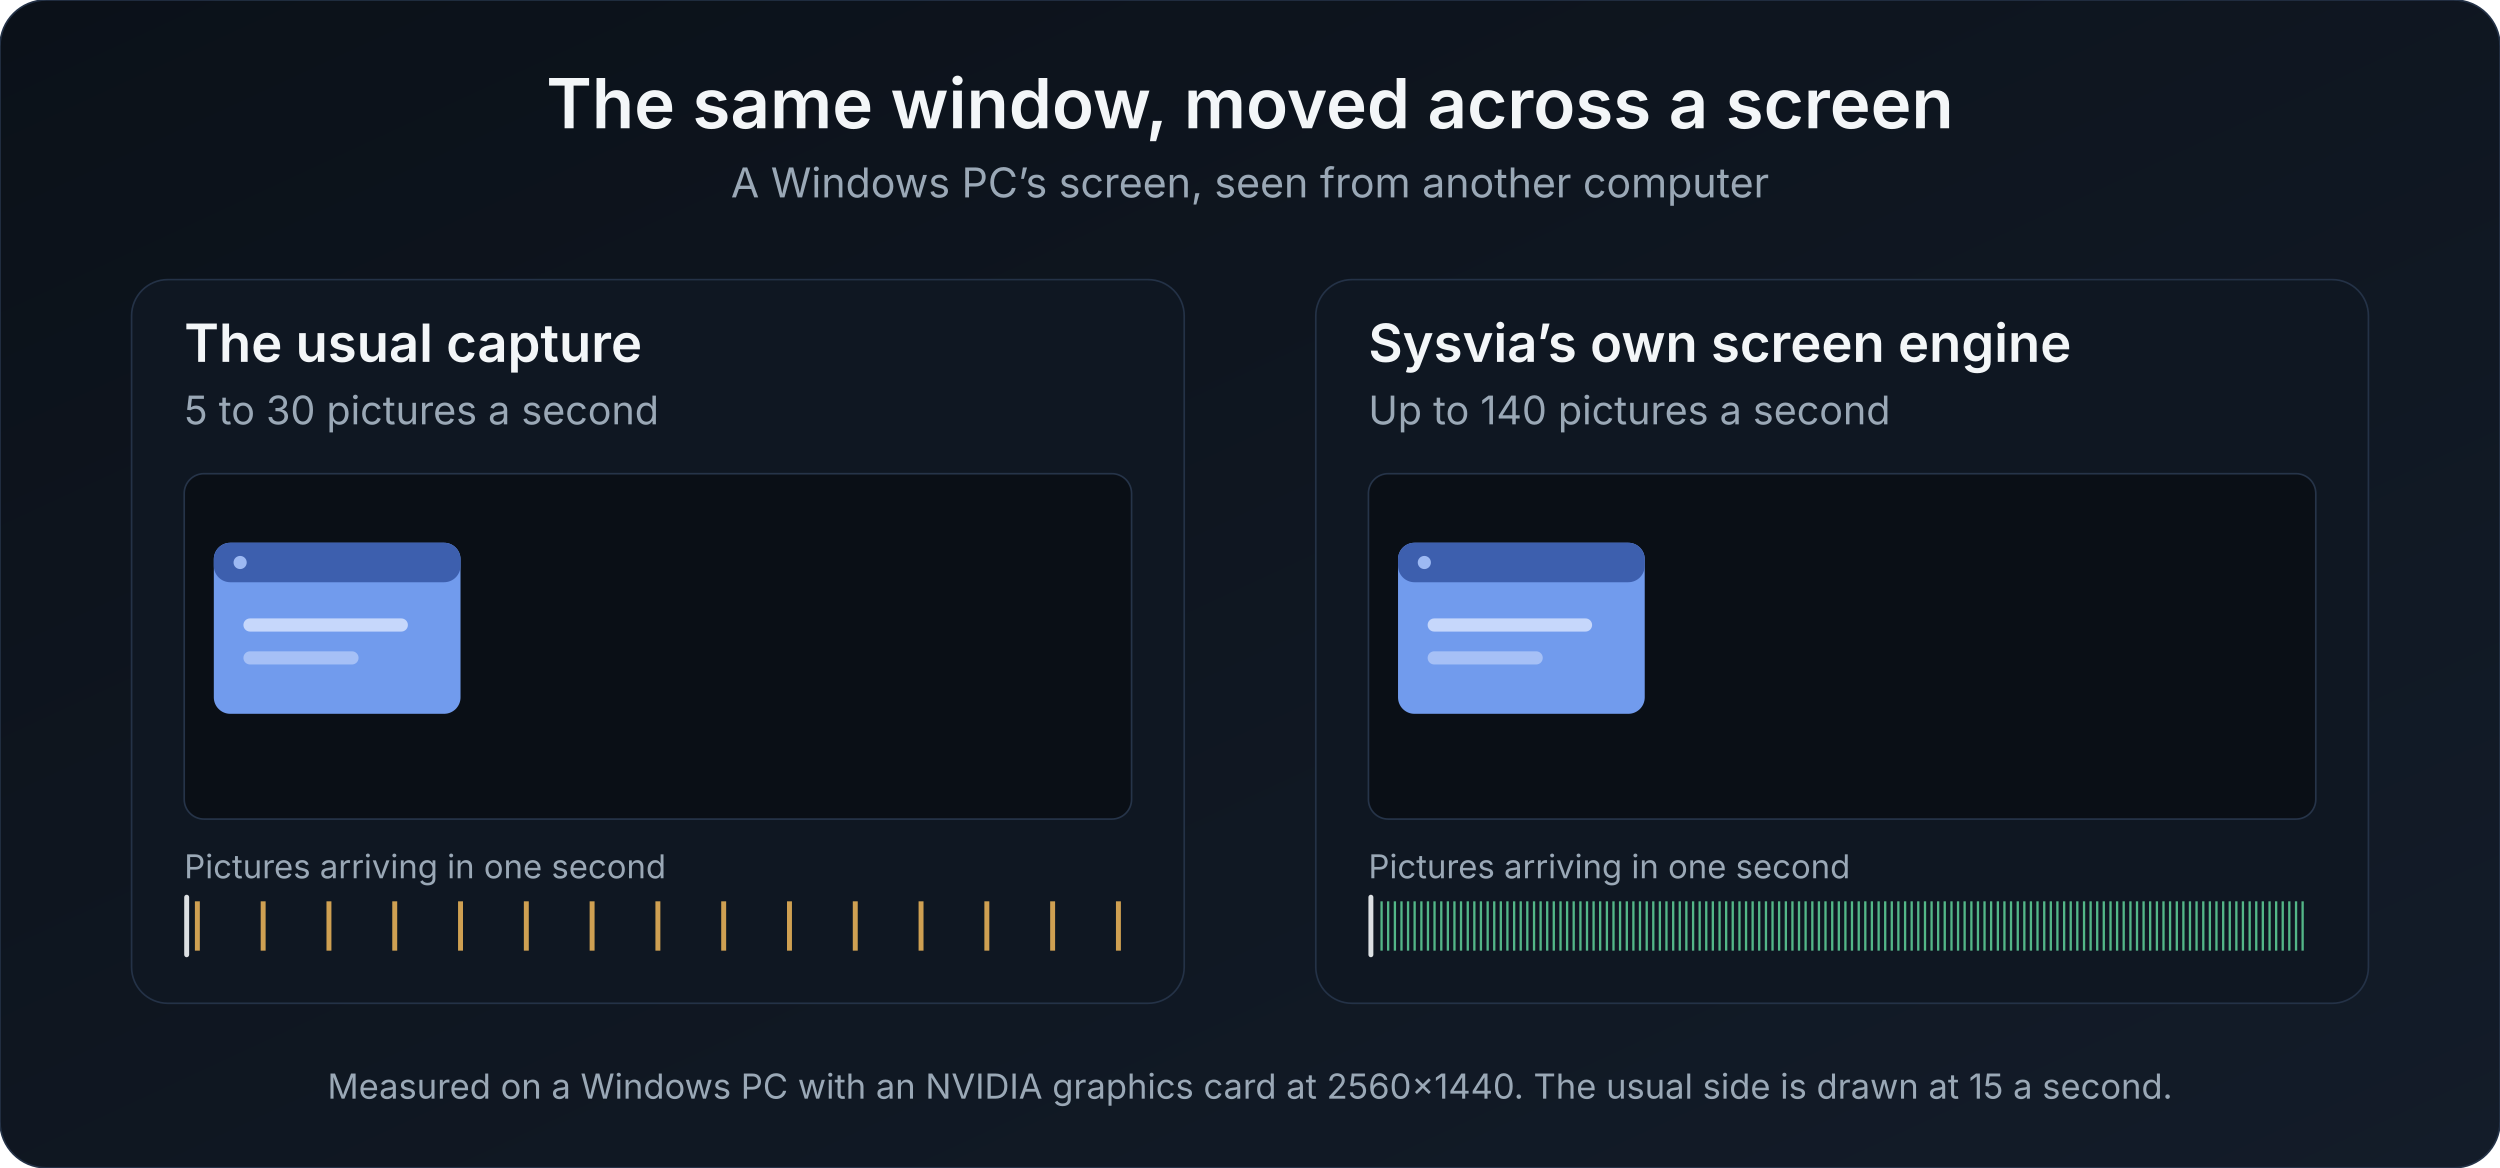
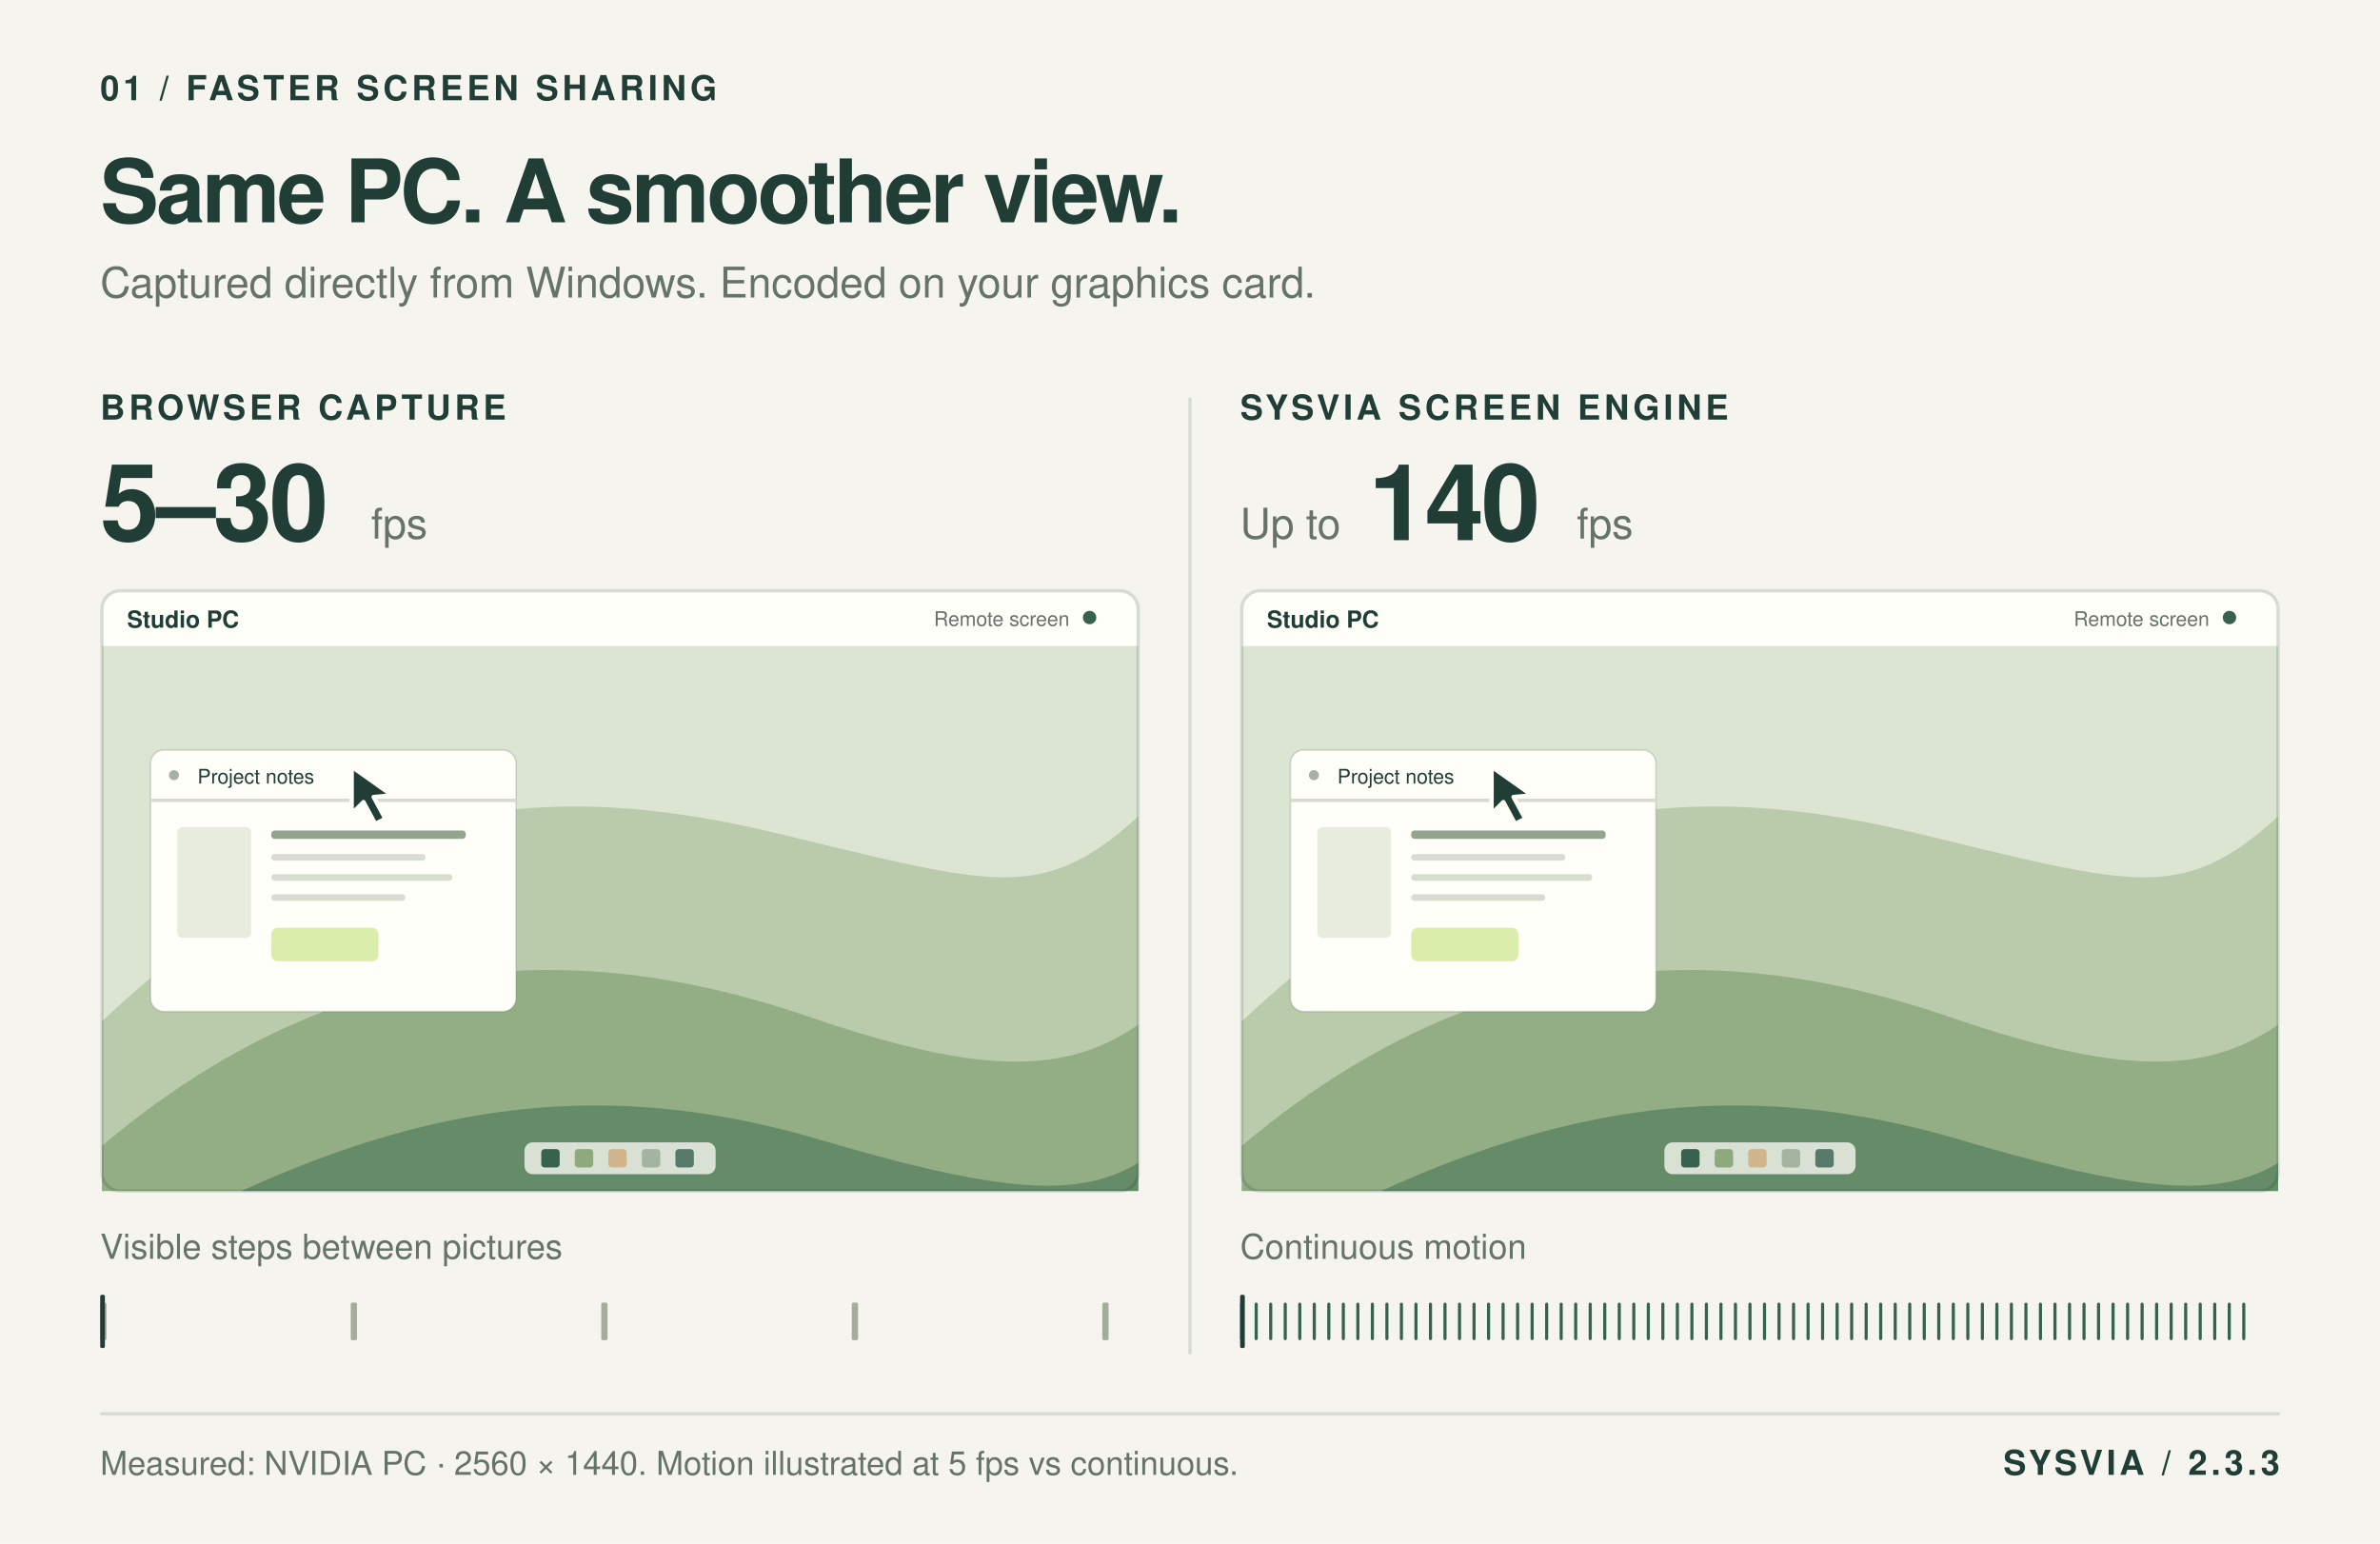
- <svg xmlns="http://www.w3.org/2000/svg" viewBox="0 0 1520 710" width="1520" height="710" role="img" aria-labelledby="t d">
-   <defs>
-     <linearGradient id="bg" x1="0" y1="0" x2="1" y2="1">
-       <stop offset="0" stop-color="#0b1119" />
-       <stop offset="1" stop-color="#131c29" />
-     </linearGradient>
-     <marker id="arrow" viewBox="0 0 10 10" refX="8" refY="5" markerWidth="7" markerHeight="7" orient="auto-start-reverse">
-       <path d="M0 0 10 5 0 10z" fill="#9aa8b6" />
-     </marker>
-   </defs>
-   <style>text{font-family:-apple-system, 'Segoe UI', Inter, Helvetica, Arial, sans-serif}.t{fill:#f3f6f8;font-weight:600}.m{fill:#9aa8b6}</style>
-   <rect width="1520" height="710" rx="28" fill="url(#bg)" stroke="#243247" />
-   <text x="760" y="78" font-size="42" class="t" text-anchor="middle">The same window, moved across a screen</text>
-   <text x="760" y="120" font-size="25" class="m" text-anchor="middle">A Windows PC’s screen, seen from another computer</text>
-   <rect x="80" y="170" width="640" height="440" rx="22" fill="#0f1722" stroke="#243247" />
-   <text x="112" y="220" font-size="32" class="t" text-anchor="start">The usual capture</text>
-   <text x="112" y="258" font-size="24" class="m" text-anchor="start">5 to 30 pictures a second</text>
-   <rect x="112" y="288" width="576" height="210" rx="12" fill="#0a0f16" stroke="#263449" />
-   <g transform="translate(130 330)">
-     <g>
-       <rect width="150" height="104" rx="10" fill="#7aa7ff" opacity="0.92" />
-       <rect width="150" height="24" rx="10" fill="#3d5fae" />
-       <circle cx="16" cy="12" r="4" fill="#9db9f3" />
-       <rect x="18" y="46" width="100" height="8" rx="4" fill="#dbe6ff" opacity="0.8" />
-       <rect x="18" y="66" width="70" height="8" rx="4" fill="#dbe6ff" opacity="0.5" />
-       <animateTransform attributeName="transform" type="translate" values="0.0 0;10.4 0;20.9 0;31.3 0;41.8 0;52.2 0;62.7 0;73.1 0;83.6 0;94.0 0;104.4 0;114.9 0;125.3 0;135.8 0;146.2 0;156.7 0;167.1 0;177.6 0;188.0 0;198.4 0;208.9 0;219.3 0;229.8 0;240.2 0;250.7 0;261.1 0;271.6 0;282.0 0;292.4 0;302.9 0;313.3 0;323.8 0;334.2 0;344.7 0;355.1 0;365.6 0;376.0 0" keyTimes="0;0.028;0.056;0.083;0.111;0.139;0.167;0.194;0.222;0.25;0.278;0.306;0.333;0.361;0.389;0.417;0.444;0.472;0.5;0.528;0.556;0.583;0.611;0.639;0.667;0.694;0.722;0.75;0.778;0.806;0.833;0.861;0.889;0.917;0.944;0.972;1" dur="2.4s" calcMode="discrete" repeatCount="indefinite" />
+ <svg xmlns="http://www.w3.org/2000/svg" width="1520" height="986" viewBox="0 0 1520 986" role="img" aria-labelledby="title desc">
+   <style>
+ text{font-family:-apple-system,BlinkMacSystemFont,'Segoe UI',Helvetica,Arial,sans-serif;fill:#203e35;font-weight:400}
+ .title{font-weight:550;letter-spacing:-1.8px}.muted{fill:#65736a}.label{font-size:22px;letter-spacing:2.4px;font-weight:600}.mono{font-family:'SF Mono',Consolas,monospace}.strong{font-weight:600}
+ .motion{transform-box:view-box}.window-slow{animation:drag 6s steps(12,end) infinite}.window-smooth{animation:drag 6s linear infinite}
+ @keyframes drag{0%,8%{transform:translateX(0)}48%,58%{transform:translateX(310px)}98%,100%{transform:translateX(0)}}
+ .scan{animation:scan 3s linear infinite}@keyframes scan{0%{transform:translateX(0)}100%{transform:translateX(640px)}}
+ .packet{animation:packet 7s linear infinite}@keyframes packet{0%,6%{transform:translateX(0);opacity:0}8%{opacity:1}88%{opacity:1}92%,100%{transform:translateX(1232px);opacity:0}}
+ .return{animation:return 4s linear infinite}@keyframes return{0%,8%{transform:translateX(0);opacity:0}12%,88%{opacity:1}92%,100%{transform:translateX(-1232px);opacity:0}}
+ .sample{opacity:.16;animation:sample 8s infinite;animation-delay:var(--delay,0s)}@keyframes sample{0%,12%{opacity:.16}26%,84%{opacity:1}96%,100%{opacity:.16}}
+ .result{animation:result 8s infinite}@keyframes result{0%,40%{opacity:.18}52%,87%{opacity:1}100%{opacity:.18}}
+ @media(prefers-reduced-motion:reduce){.motion,.sample,.result{animation:none!important;opacity:1!important}}
+ </style>
+   <rect x="0" y="0" width="1520" height="986" rx="0" fill="#f5f4ee" />
+   <text x="64" y="64" font-size="22" class="label">01  /  FASTER SCREEN SHARING</text>
+   <text x="64" y="142" font-size="56" class="title">Same PC. A smoother view.</text>
+   <text x="64" y="190" font-size="27" class="muted">Captured directly from Windows. Encoded on your graphics card.</text>
+   <path d="M760 254H760V865" fill="none" stroke="#d7dcd1" stroke-width="2" />
+   <text x="64" y="268" font-size="22" class="label">BROWSER CAPTURE</text>
+   <text x="64" y="345" font-size="68" class="title">5–30</text>
+   <text x="237" y="344" font-size="27" class="muted">fps</text>
+   <svg x="64" y="376" width="664" height="386" viewBox="0 0 620 360">
+     <rect x="0" y="0" width="620" height="360" rx="12" fill="#fffef9" />
+     <svg x="1" y="34" width="618" height="325" viewBox="0 0 620 320" preserveAspectRatio="none">
+       <rect x="0" y="0" width="620" height="320" rx="0" fill="#dce4d2" />
+       <path d="M-50 270C110 100 235 70 404 110S570 155 680 40V360H-50Z" fill="#b9cbaa" />
+       <path d="M-60 350C105 175 270 166 424 218S614 240 680 164V360Z" fill="#93ad85" />
+       <path d="M-60 398C130 280 264 242 430 290S620 322 680 240V400Z" fill="#668b69" />
+     </svg>
+     <text x="16" y="23" font-size="14" class="strong">Studio PC</text>
+     <circle cx="590" cy="17" r="4" fill="#37634e" />
+     <text x="578" y="22" font-size="12" class="muted" text-anchor="end">Remote screen</text>
+     <g transform="translate(30 96)">
+       <g class="motion window-slow">
+         <rect x="0" y="0" width="218" height="156" rx="8" fill="#fffef9" stroke="#203e35" stroke-opacity=".16" />
+         <path d="M0 30H218" fill="none" stroke="#d7dcd1" stroke-width="2" />
+         <circle cx="14" cy="15" r="3" fill="#a7b1a4" />
+         <text x="28" y="20" font-size="12">Project notes</text>
+         <rect x="16" y="46" width="44" height="66" rx="3" fill="#e8ecdf" />
+         <rect x="72" y="48" width="116" height="5" rx="2" fill="#93a58f" />
+         <rect x="72" y="62" width="92" height="4" rx="2" fill="#d7ddd1" />
+         <rect x="72" y="74" width="108" height="4" rx="2" fill="#d7ddd1" />
+         <rect x="72" y="86" width="80" height="4" rx="2" fill="#d7ddd1" />
+         <rect x="72" y="106" width="64" height="20" rx="4" fill="#daedab" />
+         <path d="M120 10l0 28 7-7 7 13 6-3-7-13 11-1z" fill="#203e35" stroke="#fffef9" stroke-width="2.5" stroke-linejoin="round" />
+       </g>
+     </g>
+     <rect x="253" y="330" width="114" height="19" rx="5" fill="#fffef9" opacity=".75" />
+     <rect x="263" y="334" width="11" height="11" rx="2" fill="#37634e" />
+     <rect x="283" y="334" width="11" height="11" rx="2" fill="#8caa7c" />
+     <rect x="303" y="334" width="11" height="11" rx="2" fill="#d0b58d" />
+     <rect x="323" y="334" width="11" height="11" rx="2" fill="#a5b4a0" />
+     <rect x="343" y="334" width="11" height="11" rx="2" fill="#577a6b" />
+     <rect x="1" y="1" width="618" height="358" rx="11" fill="none" stroke="#203e35" stroke-opacity=".18" stroke-width="2" />
+   </svg>
+   <text x="64" y="804" font-size="22" class="muted">Visible steps between pictures</text>
+   <g transform="translate(64 832)">
+     <rect x="0" y="0" width="4" height="24" rx="1" fill="#a4ac9b" />
+     <rect x="160" y="0" width="4" height="24" rx="1" fill="#a4ac9b" />
+     <rect x="320" y="0" width="4" height="24" rx="1" fill="#a4ac9b" />
+     <rect x="480" y="0" width="4" height="24" rx="1" fill="#a4ac9b" />
+     <rect x="640" y="0" width="4" height="24" rx="1" fill="#a4ac9b" />
+     <g class="motion scan">
+       <rect x="0" y="-5" width="3" height="34" rx="1" fill="#203e35" />
    </g>
  </g>
-   <text x="112" y="534" font-size="20" class="m" text-anchor="start">Pictures arriving in one second</text>
-   <line x1="120.0" y1="548" x2="120.0" y2="578" stroke="#f1b95a" stroke-width="3" opacity="0.85" />
-   <line x1="160.0" y1="548" x2="160.0" y2="578" stroke="#f1b95a" stroke-width="3" opacity="0.85" />
-   <line x1="200.0" y1="548" x2="200.0" y2="578" stroke="#f1b95a" stroke-width="3" opacity="0.85" />
-   <line x1="240.0" y1="548" x2="240.0" y2="578" stroke="#f1b95a" stroke-width="3" opacity="0.85" />
-   <line x1="280.0" y1="548" x2="280.0" y2="578" stroke="#f1b95a" stroke-width="3" opacity="0.85" />
-   <line x1="320.0" y1="548" x2="320.0" y2="578" stroke="#f1b95a" stroke-width="3" opacity="0.85" />
-   <line x1="360.0" y1="548" x2="360.0" y2="578" stroke="#f1b95a" stroke-width="3" opacity="0.85" />
-   <line x1="400.0" y1="548" x2="400.0" y2="578" stroke="#f1b95a" stroke-width="3" opacity="0.85" />
-   <line x1="440.0" y1="548" x2="440.0" y2="578" stroke="#f1b95a" stroke-width="3" opacity="0.85" />
-   <line x1="480.0" y1="548" x2="480.0" y2="578" stroke="#f1b95a" stroke-width="3" opacity="0.85" />
-   <line x1="520.0" y1="548" x2="520.0" y2="578" stroke="#f1b95a" stroke-width="3" opacity="0.85" />
-   <line x1="560.0" y1="548" x2="560.0" y2="578" stroke="#f1b95a" stroke-width="3" opacity="0.85" />
-   <line x1="600.0" y1="548" x2="600.0" y2="578" stroke="#f1b95a" stroke-width="3" opacity="0.85" />
-   <line x1="640.0" y1="548" x2="640.0" y2="578" stroke="#f1b95a" stroke-width="3" opacity="0.85" />
-   <line x1="680.0" y1="548" x2="680.0" y2="578" stroke="#f1b95a" stroke-width="3" opacity="0.85" />
-   <rect x="112" y="544" width="3" height="38" rx="1.5" fill="#f3f6f8" opacity="0.9">
-     <animate attributeName="x" values="112;685" dur="1s" repeatCount="indefinite" />
-   </rect>
-   <rect x="800" y="170" width="640" height="440" rx="22" fill="#0f1722" stroke="#243247" />
-   <text x="832" y="220" font-size="32" class="t" text-anchor="start">Sysvia’s own screen engine</text>
-   <text x="832" y="258" font-size="24" class="m" text-anchor="start">Up to 140 pictures a second</text>
-   <rect x="832" y="288" width="576" height="210" rx="12" fill="#0a0f16" stroke="#263449" />
-   <g transform="translate(850 330)">
-     <g>
-       <rect width="150" height="104" rx="10" fill="#7aa7ff" opacity="0.92" />
-       <rect width="150" height="24" rx="10" fill="#3d5fae" />
-       <circle cx="16" cy="12" r="4" fill="#9db9f3" />
-       <rect x="18" y="46" width="100" height="8" rx="4" fill="#dbe6ff" opacity="0.8" />
-       <rect x="18" y="66" width="70" height="8" rx="4" fill="#dbe6ff" opacity="0.5" />
-       <animateTransform attributeName="transform" type="translate" values="0 0;376 0" keyTimes="0;1" dur="2.4s" calcMode="linear" repeatCount="indefinite" />
+   <text x="792" y="268" font-size="22" class="label">SYSVIA SCREEN ENGINE</text>
+   <text x="792" y="344" font-size="27" class="muted">Up to</text>
+   <text x="874" y="345" font-size="68" class="title">140</text>
+   <text x="1007" y="344" font-size="27" class="muted">fps</text>
+   <svg x="792" y="376" width="664" height="386" viewBox="0 0 620 360">
+     <rect x="0" y="0" width="620" height="360" rx="12" fill="#fffef9" />
+     <svg x="1" y="34" width="618" height="325" viewBox="0 0 620 320" preserveAspectRatio="none">
+       <rect x="0" y="0" width="620" height="320" rx="0" fill="#dce4d2" />
+       <path d="M-50 270C110 100 235 70 404 110S570 155 680 40V360H-50Z" fill="#b9cbaa" />
+       <path d="M-60 350C105 175 270 166 424 218S614 240 680 164V360Z" fill="#93ad85" />
+       <path d="M-60 398C130 280 264 242 430 290S620 322 680 240V400Z" fill="#668b69" />
+     </svg>
+     <text x="16" y="23" font-size="14" class="strong">Studio PC</text>
+     <circle cx="590" cy="17" r="4" fill="#37634e" />
+     <text x="578" y="22" font-size="12" class="muted" text-anchor="end">Remote screen</text>
+     <g transform="translate(30 96)">
+       <g class="motion window-smooth">
+         <rect x="0" y="0" width="218" height="156" rx="8" fill="#fffef9" stroke="#203e35" stroke-opacity=".16" />
+         <path d="M0 30H218" fill="none" stroke="#d7dcd1" stroke-width="2" />
+         <circle cx="14" cy="15" r="3" fill="#a7b1a4" />
+         <text x="28" y="20" font-size="12">Project notes</text>
+         <rect x="16" y="46" width="44" height="66" rx="3" fill="#e8ecdf" />
+         <rect x="72" y="48" width="116" height="5" rx="2" fill="#93a58f" />
+         <rect x="72" y="62" width="92" height="4" rx="2" fill="#d7ddd1" />
+         <rect x="72" y="74" width="108" height="4" rx="2" fill="#d7ddd1" />
+         <rect x="72" y="86" width="80" height="4" rx="2" fill="#d7ddd1" />
+         <rect x="72" y="106" width="64" height="20" rx="4" fill="#daedab" />
+         <path d="M120 10l0 28 7-7 7 13 6-3-7-13 11-1z" fill="#203e35" stroke="#fffef9" stroke-width="2.5" stroke-linejoin="round" />
+       </g>
+     </g>
+     <rect x="253" y="330" width="114" height="19" rx="5" fill="#fffef9" opacity=".75" />
+     <rect x="263" y="334" width="11" height="11" rx="2" fill="#37634e" />
+     <rect x="283" y="334" width="11" height="11" rx="2" fill="#8caa7c" />
+     <rect x="303" y="334" width="11" height="11" rx="2" fill="#d0b58d" />
+     <rect x="323" y="334" width="11" height="11" rx="2" fill="#a5b4a0" />
+     <rect x="343" y="334" width="11" height="11" rx="2" fill="#577a6b" />
+     <rect x="1" y="1" width="618" height="358" rx="11" fill="none" stroke="#203e35" stroke-opacity=".18" stroke-width="2" />
+   </svg>
+   <text x="792" y="804" font-size="22" class="muted">Continuous motion</text>
+   <g transform="translate(792 832)">
+     <rect x="0" y="0" width="2" height="24" rx="1" fill="#37634e" />
+     <rect x="9.275" y="0" width="2" height="24" rx="1" fill="#37634e" />
+     <rect x="18.551" y="0" width="2" height="24" rx="1" fill="#37634e" />
+     <rect x="27.826" y="0" width="2" height="24" rx="1" fill="#37634e" />
+     <rect x="37.101" y="0" width="2" height="24" rx="1" fill="#37634e" />
+     <rect x="46.377" y="0" width="2" height="24" rx="1" fill="#37634e" />
+     <rect x="55.652" y="0" width="2" height="24" rx="1" fill="#37634e" />
+     <rect x="64.928" y="0" width="2" height="24" rx="1" fill="#37634e" />
+     <rect x="74.203" y="0" width="2" height="24" rx="1" fill="#37634e" />
+     <rect x="83.478" y="0" width="2" height="24" rx="1" fill="#37634e" />
+     <rect x="92.754" y="0" width="2" height="24" rx="1" fill="#37634e" />
+     <rect x="102.029" y="0" width="2" height="24" rx="1" fill="#37634e" />
+     <rect x="111.304" y="0" width="2" height="24" rx="1" fill="#37634e" />
+     <rect x="120.58" y="0" width="2" height="24" rx="1" fill="#37634e" />
+     <rect x="129.855" y="0" width="2" height="24" rx="1" fill="#37634e" />
+     <rect x="139.13" y="0" width="2" height="24" rx="1" fill="#37634e" />
+     <rect x="148.406" y="0" width="2" height="24" rx="1" fill="#37634e" />
+     <rect x="157.681" y="0" width="2" height="24" rx="1" fill="#37634e" />
+     <rect x="166.957" y="0" width="2" height="24" rx="1" fill="#37634e" />
+     <rect x="176.232" y="0" width="2" height="24" rx="1" fill="#37634e" />
+     <rect x="185.507" y="0" width="2" height="24" rx="1" fill="#37634e" />
+     <rect x="194.783" y="0" width="2" height="24" rx="1" fill="#37634e" />
+     <rect x="204.058" y="0" width="2" height="24" rx="1" fill="#37634e" />
+     <rect x="213.333" y="0" width="2" height="24" rx="1" fill="#37634e" />
+     <rect x="222.609" y="0" width="2" height="24" rx="1" fill="#37634e" />
+     <rect x="231.884" y="0" width="2" height="24" rx="1" fill="#37634e" />
+     <rect x="241.159" y="0" width="2" height="24" rx="1" fill="#37634e" />
+     <rect x="250.435" y="0" width="2" height="24" rx="1" fill="#37634e" />
+     <rect x="259.71" y="0" width="2" height="24" rx="1" fill="#37634e" />
+     <rect x="268.986" y="0" width="2" height="24" rx="1" fill="#37634e" />
+     <rect x="278.261" y="0" width="2" height="24" rx="1" fill="#37634e" />
+     <rect x="287.536" y="0" width="2" height="24" rx="1" fill="#37634e" />
+     <rect x="296.812" y="0" width="2" height="24" rx="1" fill="#37634e" />
+     <rect x="306.087" y="0" width="2" height="24" rx="1" fill="#37634e" />
+     <rect x="315.362" y="0" width="2" height="24" rx="1" fill="#37634e" />
+     <rect x="324.638" y="0" width="2" height="24" rx="1" fill="#37634e" />
+     <rect x="333.913" y="0" width="2" height="24" rx="1" fill="#37634e" />
+     <rect x="343.188" y="0" width="2" height="24" rx="1" fill="#37634e" />
+     <rect x="352.464" y="0" width="2" height="24" rx="1" fill="#37634e" />
+     <rect x="361.739" y="0" width="2" height="24" rx="1" fill="#37634e" />
+     <rect x="371.014" y="0" width="2" height="24" rx="1" fill="#37634e" />
+     <rect x="380.29" y="0" width="2" height="24" rx="1" fill="#37634e" />
+     <rect x="389.565" y="0" width="2" height="24" rx="1" fill="#37634e" />
+     <rect x="398.841" y="0" width="2" height="24" rx="1" fill="#37634e" />
+     <rect x="408.116" y="0" width="2" height="24" rx="1" fill="#37634e" />
+     <rect x="417.391" y="0" width="2" height="24" rx="1" fill="#37634e" />
+     <rect x="426.667" y="0" width="2" height="24" rx="1" fill="#37634e" />
+     <rect x="435.942" y="0" width="2" height="24" rx="1" fill="#37634e" />
+     <rect x="445.217" y="0" width="2" height="24" rx="1" fill="#37634e" />
+     <rect x="454.493" y="0" width="2" height="24" rx="1" fill="#37634e" />
+     <rect x="463.768" y="0" width="2" height="24" rx="1" fill="#37634e" />
+     <rect x="473.043" y="0" width="2" height="24" rx="1" fill="#37634e" />
+     <rect x="482.319" y="0" width="2" height="24" rx="1" fill="#37634e" />
+     <rect x="491.594" y="0" width="2" height="24" rx="1" fill="#37634e" />
+     <rect x="500.87" y="0" width="2" height="24" rx="1" fill="#37634e" />
+     <rect x="510.145" y="0" width="2" height="24" rx="1" fill="#37634e" />
+     <rect x="519.42" y="0" width="2" height="24" rx="1" fill="#37634e" />
+     <rect x="528.696" y="0" width="2" height="24" rx="1" fill="#37634e" />
+     <rect x="537.971" y="0" width="2" height="24" rx="1" fill="#37634e" />
+     <rect x="547.246" y="0" width="2" height="24" rx="1" fill="#37634e" />
+     <rect x="556.522" y="0" width="2" height="24" rx="1" fill="#37634e" />
+     <rect x="565.797" y="0" width="2" height="24" rx="1" fill="#37634e" />
+     <rect x="575.072" y="0" width="2" height="24" rx="1" fill="#37634e" />
+     <rect x="584.348" y="0" width="2" height="24" rx="1" fill="#37634e" />
+     <rect x="593.623" y="0" width="2" height="24" rx="1" fill="#37634e" />
+     <rect x="602.899" y="0" width="2" height="24" rx="1" fill="#37634e" />
+     <rect x="612.174" y="0" width="2" height="24" rx="1" fill="#37634e" />
+     <rect x="621.449" y="0" width="2" height="24" rx="1" fill="#37634e" />
+     <rect x="630.725" y="0" width="2" height="24" rx="1" fill="#37634e" />
+     <rect x="640" y="0" width="2" height="24" rx="1" fill="#37634e" />
+     <g class="motion scan">
+       <rect x="0" y="-5" width="3" height="34" rx="1" fill="#203e35" />
    </g>
  </g>
-   <text x="832" y="534" font-size="20" class="m" text-anchor="start">Pictures arriving in one second</text>
-   <line x1="840.0" y1="548" x2="840.0" y2="578" stroke="#5fd39a" stroke-width="1.4" opacity="0.85" />
-   <line x1="844.0" y1="548" x2="844.0" y2="578" stroke="#5fd39a" stroke-width="1.4" opacity="0.85" />
-   <line x1="848.1" y1="548" x2="848.1" y2="578" stroke="#5fd39a" stroke-width="1.4" opacity="0.85" />
-   <line x1="852.1" y1="548" x2="852.1" y2="578" stroke="#5fd39a" stroke-width="1.4" opacity="0.85" />
-   <line x1="856.1" y1="548" x2="856.1" y2="578" stroke="#5fd39a" stroke-width="1.4" opacity="0.85" />
-   <line x1="860.1" y1="548" x2="860.1" y2="578" stroke="#5fd39a" stroke-width="1.4" opacity="0.85" />
-   <line x1="864.2" y1="548" x2="864.2" y2="578" stroke="#5fd39a" stroke-width="1.4" opacity="0.85" />
-   <line x1="868.2" y1="548" x2="868.2" y2="578" stroke="#5fd39a" stroke-width="1.4" opacity="0.85" />
-   <line x1="872.2" y1="548" x2="872.2" y2="578" stroke="#5fd39a" stroke-width="1.4" opacity="0.85" />
-   <line x1="876.3" y1="548" x2="876.3" y2="578" stroke="#5fd39a" stroke-width="1.4" opacity="0.85" />
-   <line x1="880.3" y1="548" x2="880.3" y2="578" stroke="#5fd39a" stroke-width="1.4" opacity="0.85" />
-   <line x1="884.3" y1="548" x2="884.3" y2="578" stroke="#5fd39a" stroke-width="1.4" opacity="0.85" />
-   <line x1="888.3" y1="548" x2="888.3" y2="578" stroke="#5fd39a" stroke-width="1.4" opacity="0.85" />
-   <line x1="892.4" y1="548" x2="892.4" y2="578" stroke="#5fd39a" stroke-width="1.4" opacity="0.85" />
-   <line x1="896.4" y1="548" x2="896.4" y2="578" stroke="#5fd39a" stroke-width="1.4" opacity="0.85" />
-   <line x1="900.4" y1="548" x2="900.4" y2="578" stroke="#5fd39a" stroke-width="1.4" opacity="0.85" />
-   <line x1="904.5" y1="548" x2="904.5" y2="578" stroke="#5fd39a" stroke-width="1.4" opacity="0.85" />
-   <line x1="908.5" y1="548" x2="908.5" y2="578" stroke="#5fd39a" stroke-width="1.4" opacity="0.85" />
-   <line x1="912.5" y1="548" x2="912.5" y2="578" stroke="#5fd39a" stroke-width="1.4" opacity="0.85" />
-   <line x1="916.5" y1="548" x2="916.5" y2="578" stroke="#5fd39a" stroke-width="1.4" opacity="0.85" />
-   <line x1="920.6" y1="548" x2="920.6" y2="578" stroke="#5fd39a" stroke-width="1.4" opacity="0.85" />
-   <line x1="924.6" y1="548" x2="924.6" y2="578" stroke="#5fd39a" stroke-width="1.4" opacity="0.85" />
-   <line x1="928.6" y1="548" x2="928.6" y2="578" stroke="#5fd39a" stroke-width="1.4" opacity="0.85" />
-   <line x1="932.7" y1="548" x2="932.7" y2="578" stroke="#5fd39a" stroke-width="1.4" opacity="0.85" />
-   <line x1="936.7" y1="548" x2="936.7" y2="578" stroke="#5fd39a" stroke-width="1.4" opacity="0.85" />
-   <line x1="940.7" y1="548" x2="940.7" y2="578" stroke="#5fd39a" stroke-width="1.4" opacity="0.85" />
-   <line x1="944.7" y1="548" x2="944.7" y2="578" stroke="#5fd39a" stroke-width="1.4" opacity="0.85" />
-   <line x1="948.8" y1="548" x2="948.8" y2="578" stroke="#5fd39a" stroke-width="1.4" opacity="0.85" />
-   <line x1="952.8" y1="548" x2="952.8" y2="578" stroke="#5fd39a" stroke-width="1.4" opacity="0.85" />
-   <line x1="956.8" y1="548" x2="956.8" y2="578" stroke="#5fd39a" stroke-width="1.4" opacity="0.85" />
-   <line x1="960.9" y1="548" x2="960.9" y2="578" stroke="#5fd39a" stroke-width="1.4" opacity="0.85" />
-   <line x1="964.9" y1="548" x2="964.9" y2="578" stroke="#5fd39a" stroke-width="1.4" opacity="0.85" />
-   <line x1="968.9" y1="548" x2="968.9" y2="578" stroke="#5fd39a" stroke-width="1.4" opacity="0.85" />
-   <line x1="972.9" y1="548" x2="972.9" y2="578" stroke="#5fd39a" stroke-width="1.4" opacity="0.85" />
-   <line x1="977.0" y1="548" x2="977.0" y2="578" stroke="#5fd39a" stroke-width="1.4" opacity="0.85" />
-   <line x1="981.0" y1="548" x2="981.0" y2="578" stroke="#5fd39a" stroke-width="1.4" opacity="0.85" />
-   <line x1="985.0" y1="548" x2="985.0" y2="578" stroke="#5fd39a" stroke-width="1.4" opacity="0.85" />
-   <line x1="989.1" y1="548" x2="989.1" y2="578" stroke="#5fd39a" stroke-width="1.4" opacity="0.85" />
-   <line x1="993.1" y1="548" x2="993.1" y2="578" stroke="#5fd39a" stroke-width="1.4" opacity="0.85" />
-   <line x1="997.1" y1="548" x2="997.1" y2="578" stroke="#5fd39a" stroke-width="1.4" opacity="0.85" />
-   <line x1="1001.2" y1="548" x2="1001.2" y2="578" stroke="#5fd39a" stroke-width="1.4" opacity="0.85" />
-   <line x1="1005.2" y1="548" x2="1005.2" y2="578" stroke="#5fd39a" stroke-width="1.4" opacity="0.85" />
-   <line x1="1009.2" y1="548" x2="1009.2" y2="578" stroke="#5fd39a" stroke-width="1.4" opacity="0.85" />
-   <line x1="1013.2" y1="548" x2="1013.2" y2="578" stroke="#5fd39a" stroke-width="1.4" opacity="0.85" />
-   <line x1="1017.3" y1="548" x2="1017.3" y2="578" stroke="#5fd39a" stroke-width="1.4" opacity="0.85" />
-   <line x1="1021.3" y1="548" x2="1021.3" y2="578" stroke="#5fd39a" stroke-width="1.4" opacity="0.85" />
-   <line x1="1025.3" y1="548" x2="1025.3" y2="578" stroke="#5fd39a" stroke-width="1.4" opacity="0.85" />
-   <line x1="1029.4" y1="548" x2="1029.4" y2="578" stroke="#5fd39a" stroke-width="1.4" opacity="0.85" />
-   <line x1="1033.4" y1="548" x2="1033.4" y2="578" stroke="#5fd39a" stroke-width="1.4" opacity="0.85" />
-   <line x1="1037.4" y1="548" x2="1037.4" y2="578" stroke="#5fd39a" stroke-width="1.4" opacity="0.85" />
-   <line x1="1041.4" y1="548" x2="1041.4" y2="578" stroke="#5fd39a" stroke-width="1.4" opacity="0.85" />
-   <line x1="1045.5" y1="548" x2="1045.5" y2="578" stroke="#5fd39a" stroke-width="1.4" opacity="0.85" />
-   <line x1="1049.5" y1="548" x2="1049.5" y2="578" stroke="#5fd39a" stroke-width="1.4" opacity="0.85" />
-   <line x1="1053.5" y1="548" x2="1053.5" y2="578" stroke="#5fd39a" stroke-width="1.4" opacity="0.85" />
-   <line x1="1057.6" y1="548" x2="1057.6" y2="578" stroke="#5fd39a" stroke-width="1.4" opacity="0.85" />
-   <line x1="1061.6" y1="548" x2="1061.6" y2="578" stroke="#5fd39a" stroke-width="1.4" opacity="0.85" />
-   <line x1="1065.6" y1="548" x2="1065.6" y2="578" stroke="#5fd39a" stroke-width="1.4" opacity="0.85" />
-   <line x1="1069.6" y1="548" x2="1069.6" y2="578" stroke="#5fd39a" stroke-width="1.4" opacity="0.85" />
-   <line x1="1073.7" y1="548" x2="1073.7" y2="578" stroke="#5fd39a" stroke-width="1.4" opacity="0.85" />
-   <line x1="1077.7" y1="548" x2="1077.7" y2="578" stroke="#5fd39a" stroke-width="1.4" opacity="0.85" />
-   <line x1="1081.7" y1="548" x2="1081.7" y2="578" stroke="#5fd39a" stroke-width="1.4" opacity="0.85" />
-   <line x1="1085.8" y1="548" x2="1085.8" y2="578" stroke="#5fd39a" stroke-width="1.4" opacity="0.85" />
-   <line x1="1089.8" y1="548" x2="1089.8" y2="578" stroke="#5fd39a" stroke-width="1.4" opacity="0.85" />
-   <line x1="1093.8" y1="548" x2="1093.8" y2="578" stroke="#5fd39a" stroke-width="1.4" opacity="0.85" />
-   <line x1="1097.8" y1="548" x2="1097.8" y2="578" stroke="#5fd39a" stroke-width="1.4" opacity="0.85" />
-   <line x1="1101.9" y1="548" x2="1101.9" y2="578" stroke="#5fd39a" stroke-width="1.4" opacity="0.85" />
-   <line x1="1105.9" y1="548" x2="1105.9" y2="578" stroke="#5fd39a" stroke-width="1.4" opacity="0.85" />
-   <line x1="1109.9" y1="548" x2="1109.9" y2="578" stroke="#5fd39a" stroke-width="1.4" opacity="0.85" />
-   <line x1="1114.0" y1="548" x2="1114.0" y2="578" stroke="#5fd39a" stroke-width="1.4" opacity="0.85" />
-   <line x1="1118.0" y1="548" x2="1118.0" y2="578" stroke="#5fd39a" stroke-width="1.4" opacity="0.85" />
-   <line x1="1122.0" y1="548" x2="1122.0" y2="578" stroke="#5fd39a" stroke-width="1.4" opacity="0.85" />
-   <line x1="1126.0" y1="548" x2="1126.0" y2="578" stroke="#5fd39a" stroke-width="1.4" opacity="0.85" />
-   <line x1="1130.1" y1="548" x2="1130.1" y2="578" stroke="#5fd39a" stroke-width="1.4" opacity="0.85" />
-   <line x1="1134.1" y1="548" x2="1134.1" y2="578" stroke="#5fd39a" stroke-width="1.4" opacity="0.85" />
-   <line x1="1138.1" y1="548" x2="1138.1" y2="578" stroke="#5fd39a" stroke-width="1.4" opacity="0.85" />
-   <line x1="1142.2" y1="548" x2="1142.2" y2="578" stroke="#5fd39a" stroke-width="1.4" opacity="0.85" />
-   <line x1="1146.2" y1="548" x2="1146.2" y2="578" stroke="#5fd39a" stroke-width="1.4" opacity="0.85" />
-   <line x1="1150.2" y1="548" x2="1150.2" y2="578" stroke="#5fd39a" stroke-width="1.4" opacity="0.85" />
-   <line x1="1154.2" y1="548" x2="1154.2" y2="578" stroke="#5fd39a" stroke-width="1.4" opacity="0.85" />
-   <line x1="1158.3" y1="548" x2="1158.3" y2="578" stroke="#5fd39a" stroke-width="1.4" opacity="0.85" />
-   <line x1="1162.3" y1="548" x2="1162.3" y2="578" stroke="#5fd39a" stroke-width="1.4" opacity="0.85" />
-   <line x1="1166.3" y1="548" x2="1166.3" y2="578" stroke="#5fd39a" stroke-width="1.4" opacity="0.85" />
-   <line x1="1170.4" y1="548" x2="1170.4" y2="578" stroke="#5fd39a" stroke-width="1.4" opacity="0.85" />
-   <line x1="1174.4" y1="548" x2="1174.4" y2="578" stroke="#5fd39a" stroke-width="1.4" opacity="0.85" />
-   <line x1="1178.4" y1="548" x2="1178.4" y2="578" stroke="#5fd39a" stroke-width="1.4" opacity="0.85" />
-   <line x1="1182.4" y1="548" x2="1182.4" y2="578" stroke="#5fd39a" stroke-width="1.4" opacity="0.85" />
-   <line x1="1186.5" y1="548" x2="1186.5" y2="578" stroke="#5fd39a" stroke-width="1.4" opacity="0.85" />
-   <line x1="1190.5" y1="548" x2="1190.5" y2="578" stroke="#5fd39a" stroke-width="1.4" opacity="0.85" />
-   <line x1="1194.5" y1="548" x2="1194.5" y2="578" stroke="#5fd39a" stroke-width="1.4" opacity="0.85" />
-   <line x1="1198.6" y1="548" x2="1198.6" y2="578" stroke="#5fd39a" stroke-width="1.4" opacity="0.85" />
-   <line x1="1202.6" y1="548" x2="1202.6" y2="578" stroke="#5fd39a" stroke-width="1.4" opacity="0.85" />
-   <line x1="1206.6" y1="548" x2="1206.6" y2="578" stroke="#5fd39a" stroke-width="1.4" opacity="0.85" />
-   <line x1="1210.6" y1="548" x2="1210.6" y2="578" stroke="#5fd39a" stroke-width="1.4" opacity="0.85" />
-   <line x1="1214.7" y1="548" x2="1214.7" y2="578" stroke="#5fd39a" stroke-width="1.4" opacity="0.85" />
-   <line x1="1218.7" y1="548" x2="1218.7" y2="578" stroke="#5fd39a" stroke-width="1.4" opacity="0.85" />
-   <line x1="1222.7" y1="548" x2="1222.7" y2="578" stroke="#5fd39a" stroke-width="1.4" opacity="0.85" />
-   <line x1="1226.8" y1="548" x2="1226.8" y2="578" stroke="#5fd39a" stroke-width="1.4" opacity="0.85" />
-   <line x1="1230.8" y1="548" x2="1230.8" y2="578" stroke="#5fd39a" stroke-width="1.4" opacity="0.85" />
-   <line x1="1234.8" y1="548" x2="1234.8" y2="578" stroke="#5fd39a" stroke-width="1.4" opacity="0.85" />
-   <line x1="1238.8" y1="548" x2="1238.8" y2="578" stroke="#5fd39a" stroke-width="1.4" opacity="0.85" />
-   <line x1="1242.9" y1="548" x2="1242.9" y2="578" stroke="#5fd39a" stroke-width="1.4" opacity="0.85" />
-   <line x1="1246.9" y1="548" x2="1246.9" y2="578" stroke="#5fd39a" stroke-width="1.4" opacity="0.85" />
-   <line x1="1250.9" y1="548" x2="1250.9" y2="578" stroke="#5fd39a" stroke-width="1.4" opacity="0.85" />
-   <line x1="1255.0" y1="548" x2="1255.0" y2="578" stroke="#5fd39a" stroke-width="1.4" opacity="0.85" />
-   <line x1="1259.0" y1="548" x2="1259.0" y2="578" stroke="#5fd39a" stroke-width="1.4" opacity="0.85" />
-   <line x1="1263.0" y1="548" x2="1263.0" y2="578" stroke="#5fd39a" stroke-width="1.4" opacity="0.85" />
-   <line x1="1267.1" y1="548" x2="1267.1" y2="578" stroke="#5fd39a" stroke-width="1.4" opacity="0.85" />
-   <line x1="1271.1" y1="548" x2="1271.1" y2="578" stroke="#5fd39a" stroke-width="1.4" opacity="0.85" />
-   <line x1="1275.1" y1="548" x2="1275.1" y2="578" stroke="#5fd39a" stroke-width="1.4" opacity="0.85" />
-   <line x1="1279.1" y1="548" x2="1279.1" y2="578" stroke="#5fd39a" stroke-width="1.4" opacity="0.85" />
-   <line x1="1283.2" y1="548" x2="1283.2" y2="578" stroke="#5fd39a" stroke-width="1.4" opacity="0.85" />
-   <line x1="1287.2" y1="548" x2="1287.2" y2="578" stroke="#5fd39a" stroke-width="1.4" opacity="0.85" />
-   <line x1="1291.2" y1="548" x2="1291.2" y2="578" stroke="#5fd39a" stroke-width="1.4" opacity="0.85" />
-   <line x1="1295.3" y1="548" x2="1295.3" y2="578" stroke="#5fd39a" stroke-width="1.4" opacity="0.85" />
-   <line x1="1299.3" y1="548" x2="1299.3" y2="578" stroke="#5fd39a" stroke-width="1.4" opacity="0.85" />
-   <line x1="1303.3" y1="548" x2="1303.3" y2="578" stroke="#5fd39a" stroke-width="1.4" opacity="0.85" />
-   <line x1="1307.3" y1="548" x2="1307.3" y2="578" stroke="#5fd39a" stroke-width="1.4" opacity="0.85" />
-   <line x1="1311.4" y1="548" x2="1311.4" y2="578" stroke="#5fd39a" stroke-width="1.4" opacity="0.85" />
-   <line x1="1315.4" y1="548" x2="1315.4" y2="578" stroke="#5fd39a" stroke-width="1.4" opacity="0.85" />
-   <line x1="1319.4" y1="548" x2="1319.4" y2="578" stroke="#5fd39a" stroke-width="1.4" opacity="0.85" />
-   <line x1="1323.5" y1="548" x2="1323.5" y2="578" stroke="#5fd39a" stroke-width="1.4" opacity="0.85" />
-   <line x1="1327.5" y1="548" x2="1327.5" y2="578" stroke="#5fd39a" stroke-width="1.4" opacity="0.85" />
-   <line x1="1331.5" y1="548" x2="1331.5" y2="578" stroke="#5fd39a" stroke-width="1.4" opacity="0.85" />
-   <line x1="1335.5" y1="548" x2="1335.5" y2="578" stroke="#5fd39a" stroke-width="1.4" opacity="0.85" />
-   <line x1="1339.6" y1="548" x2="1339.6" y2="578" stroke="#5fd39a" stroke-width="1.4" opacity="0.85" />
-   <line x1="1343.6" y1="548" x2="1343.6" y2="578" stroke="#5fd39a" stroke-width="1.4" opacity="0.85" />
-   <line x1="1347.6" y1="548" x2="1347.6" y2="578" stroke="#5fd39a" stroke-width="1.4" opacity="0.85" />
-   <line x1="1351.7" y1="548" x2="1351.7" y2="578" stroke="#5fd39a" stroke-width="1.4" opacity="0.85" />
-   <line x1="1355.7" y1="548" x2="1355.7" y2="578" stroke="#5fd39a" stroke-width="1.4" opacity="0.85" />
-   <line x1="1359.7" y1="548" x2="1359.7" y2="578" stroke="#5fd39a" stroke-width="1.4" opacity="0.85" />
-   <line x1="1363.7" y1="548" x2="1363.7" y2="578" stroke="#5fd39a" stroke-width="1.4" opacity="0.85" />
-   <line x1="1367.8" y1="548" x2="1367.8" y2="578" stroke="#5fd39a" stroke-width="1.4" opacity="0.85" />
-   <line x1="1371.8" y1="548" x2="1371.8" y2="578" stroke="#5fd39a" stroke-width="1.4" opacity="0.85" />
-   <line x1="1375.8" y1="548" x2="1375.8" y2="578" stroke="#5fd39a" stroke-width="1.4" opacity="0.85" />
-   <line x1="1379.9" y1="548" x2="1379.9" y2="578" stroke="#5fd39a" stroke-width="1.4" opacity="0.85" />
-   <line x1="1383.9" y1="548" x2="1383.9" y2="578" stroke="#5fd39a" stroke-width="1.4" opacity="0.85" />
-   <line x1="1387.9" y1="548" x2="1387.9" y2="578" stroke="#5fd39a" stroke-width="1.4" opacity="0.85" />
-   <line x1="1391.9" y1="548" x2="1391.9" y2="578" stroke="#5fd39a" stroke-width="1.4" opacity="0.85" />
-   <line x1="1396.0" y1="548" x2="1396.0" y2="578" stroke="#5fd39a" stroke-width="1.4" opacity="0.85" />
-   <line x1="1400.0" y1="548" x2="1400.0" y2="578" stroke="#5fd39a" stroke-width="1.4" opacity="0.85" />
-   <rect x="832" y="544" width="3" height="38" rx="1.5" fill="#f3f6f8" opacity="0.9">
-     <animate attributeName="x" values="832;1405" dur="1s" repeatCount="indefinite" />
-   </rect>
-   <text x="760" y="668" font-size="21" class="m" text-anchor="middle">Measured on a Windows PC with an NVIDIA graphics card at 2560×1440. The usual side is drawn at 15 a second.</text>
+   <path d="M64 903H1456" fill="none" stroke="#d7dcd1" stroke-width="2" />
+   <text x="64" y="942" font-size="21" class="muted">Measured: NVIDIA PC · 2560 × 1440. Motion illustrated at 5 fps vs continuous.</text>
+   <text x="1456" y="942" font-size="21" class="label" text-anchor="end">SYSVIA  /  2.3.3</text>
</svg>
